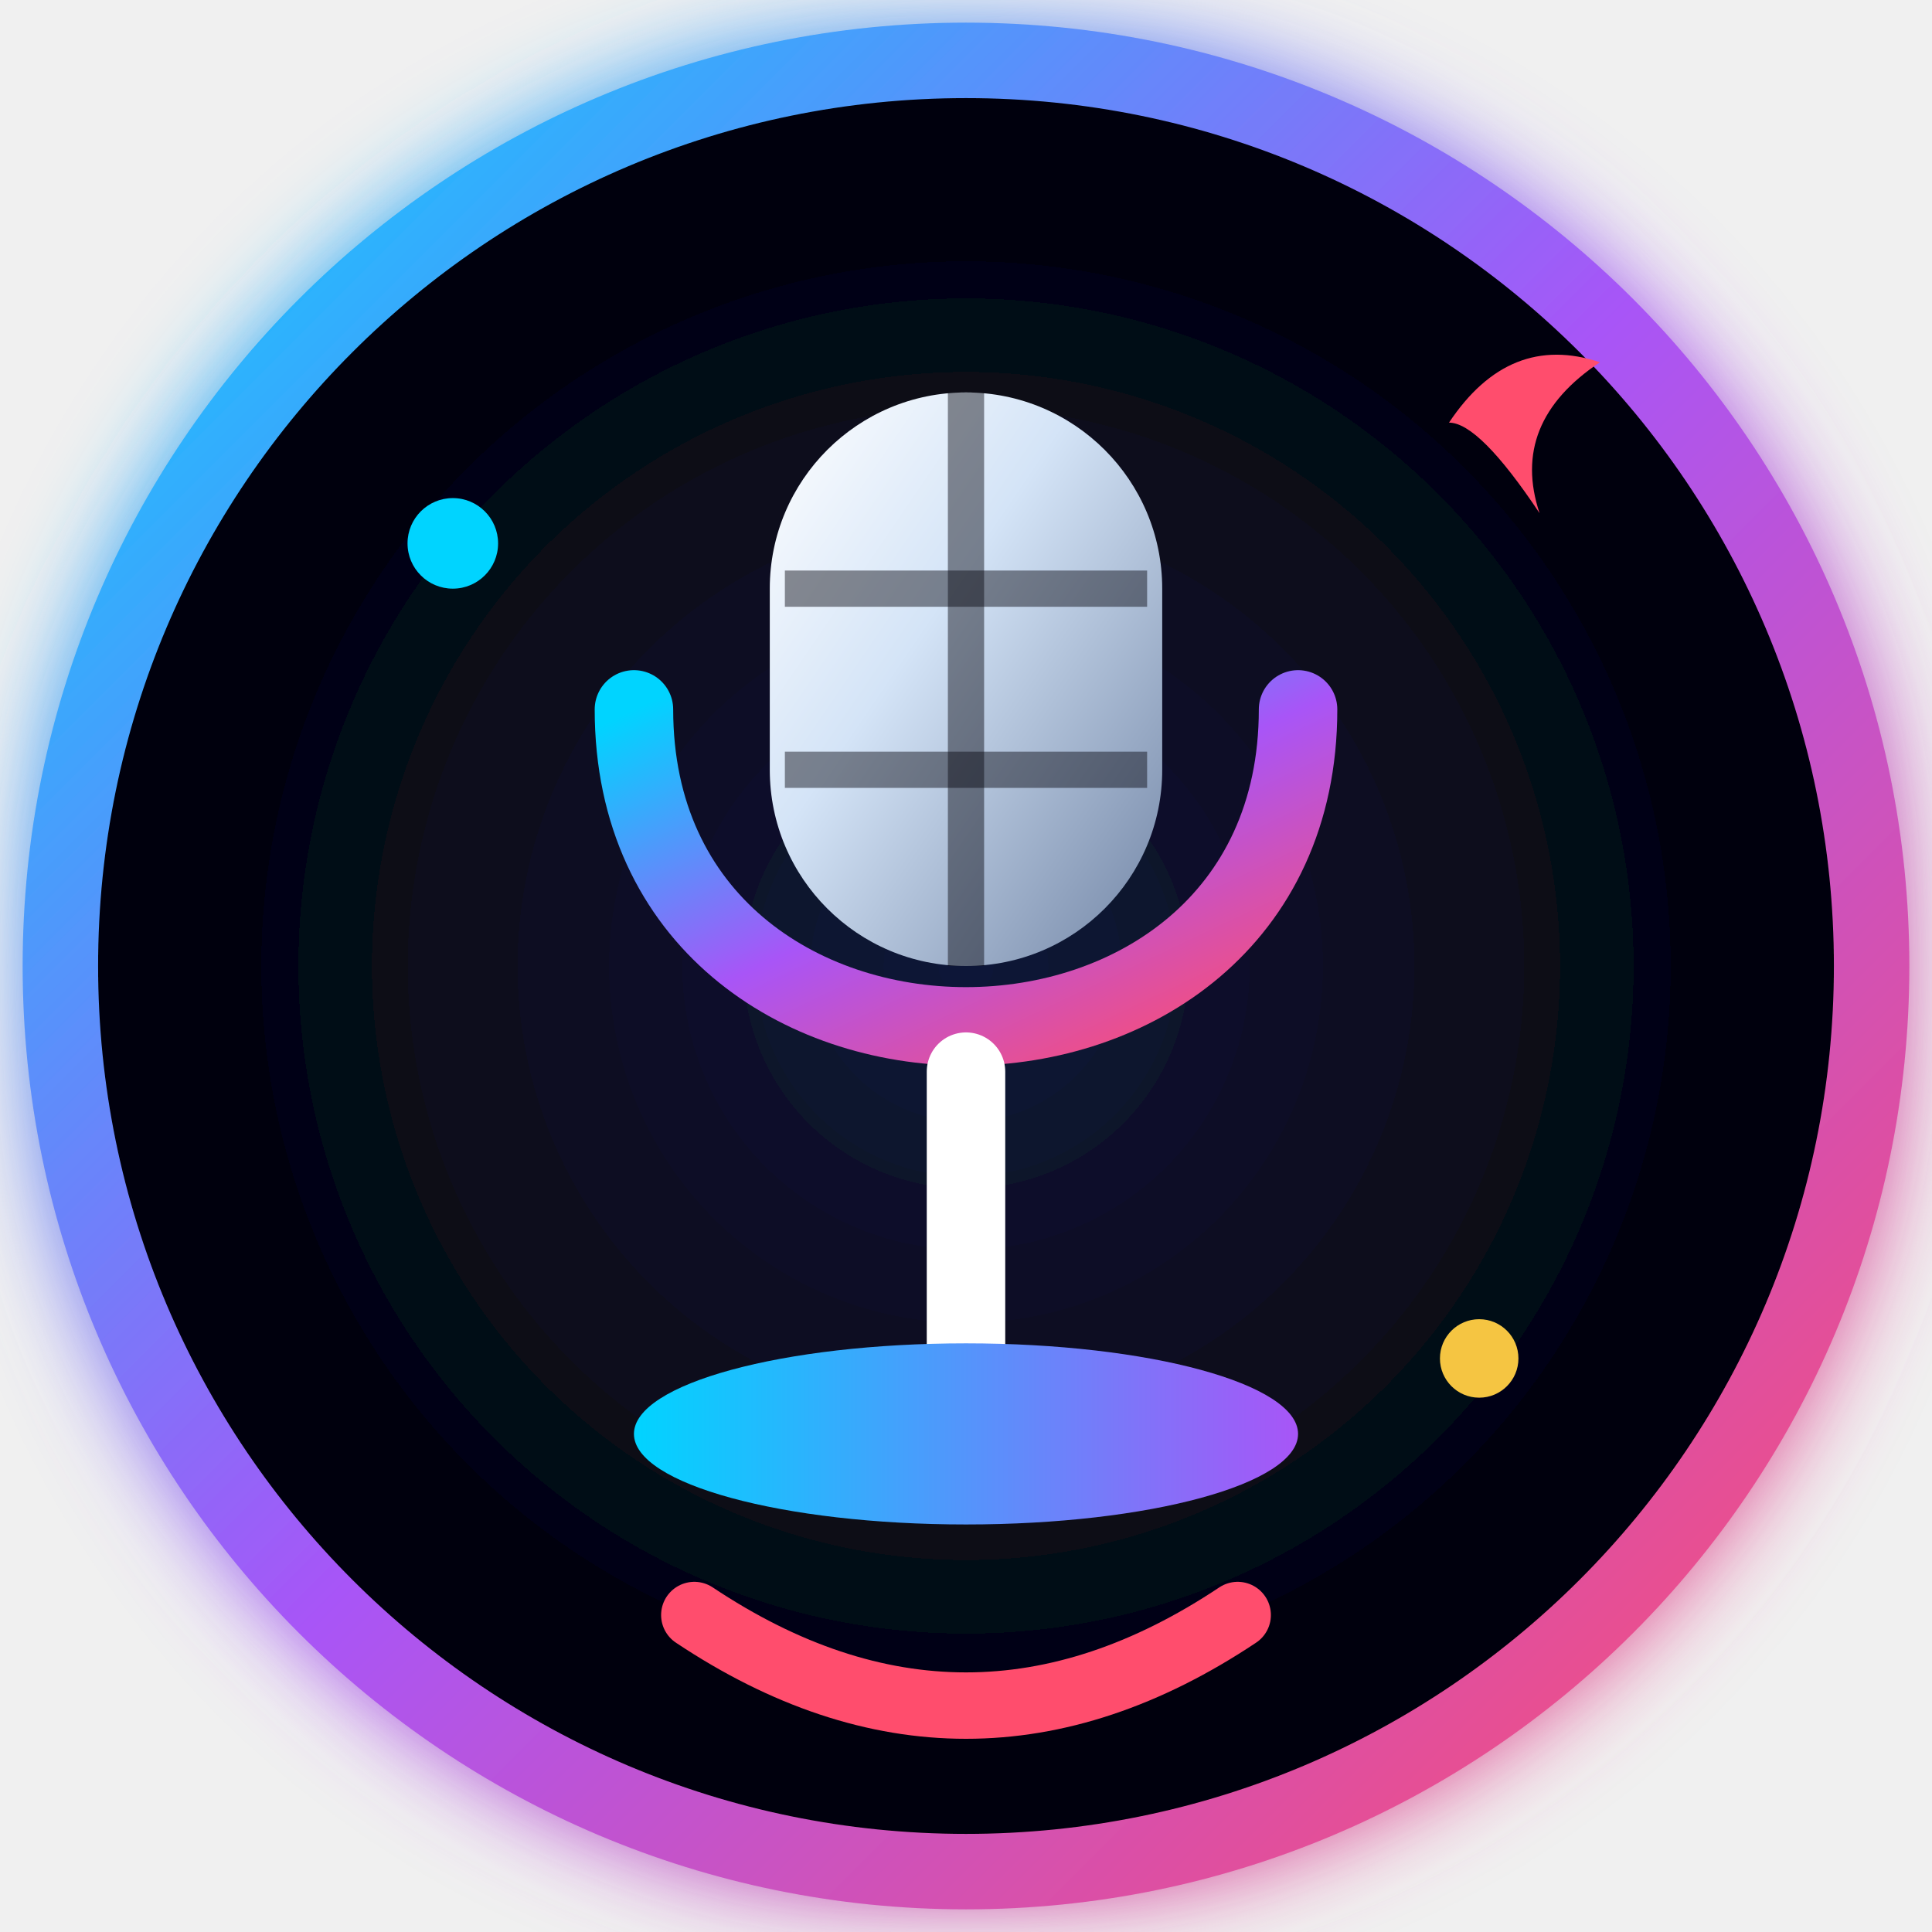
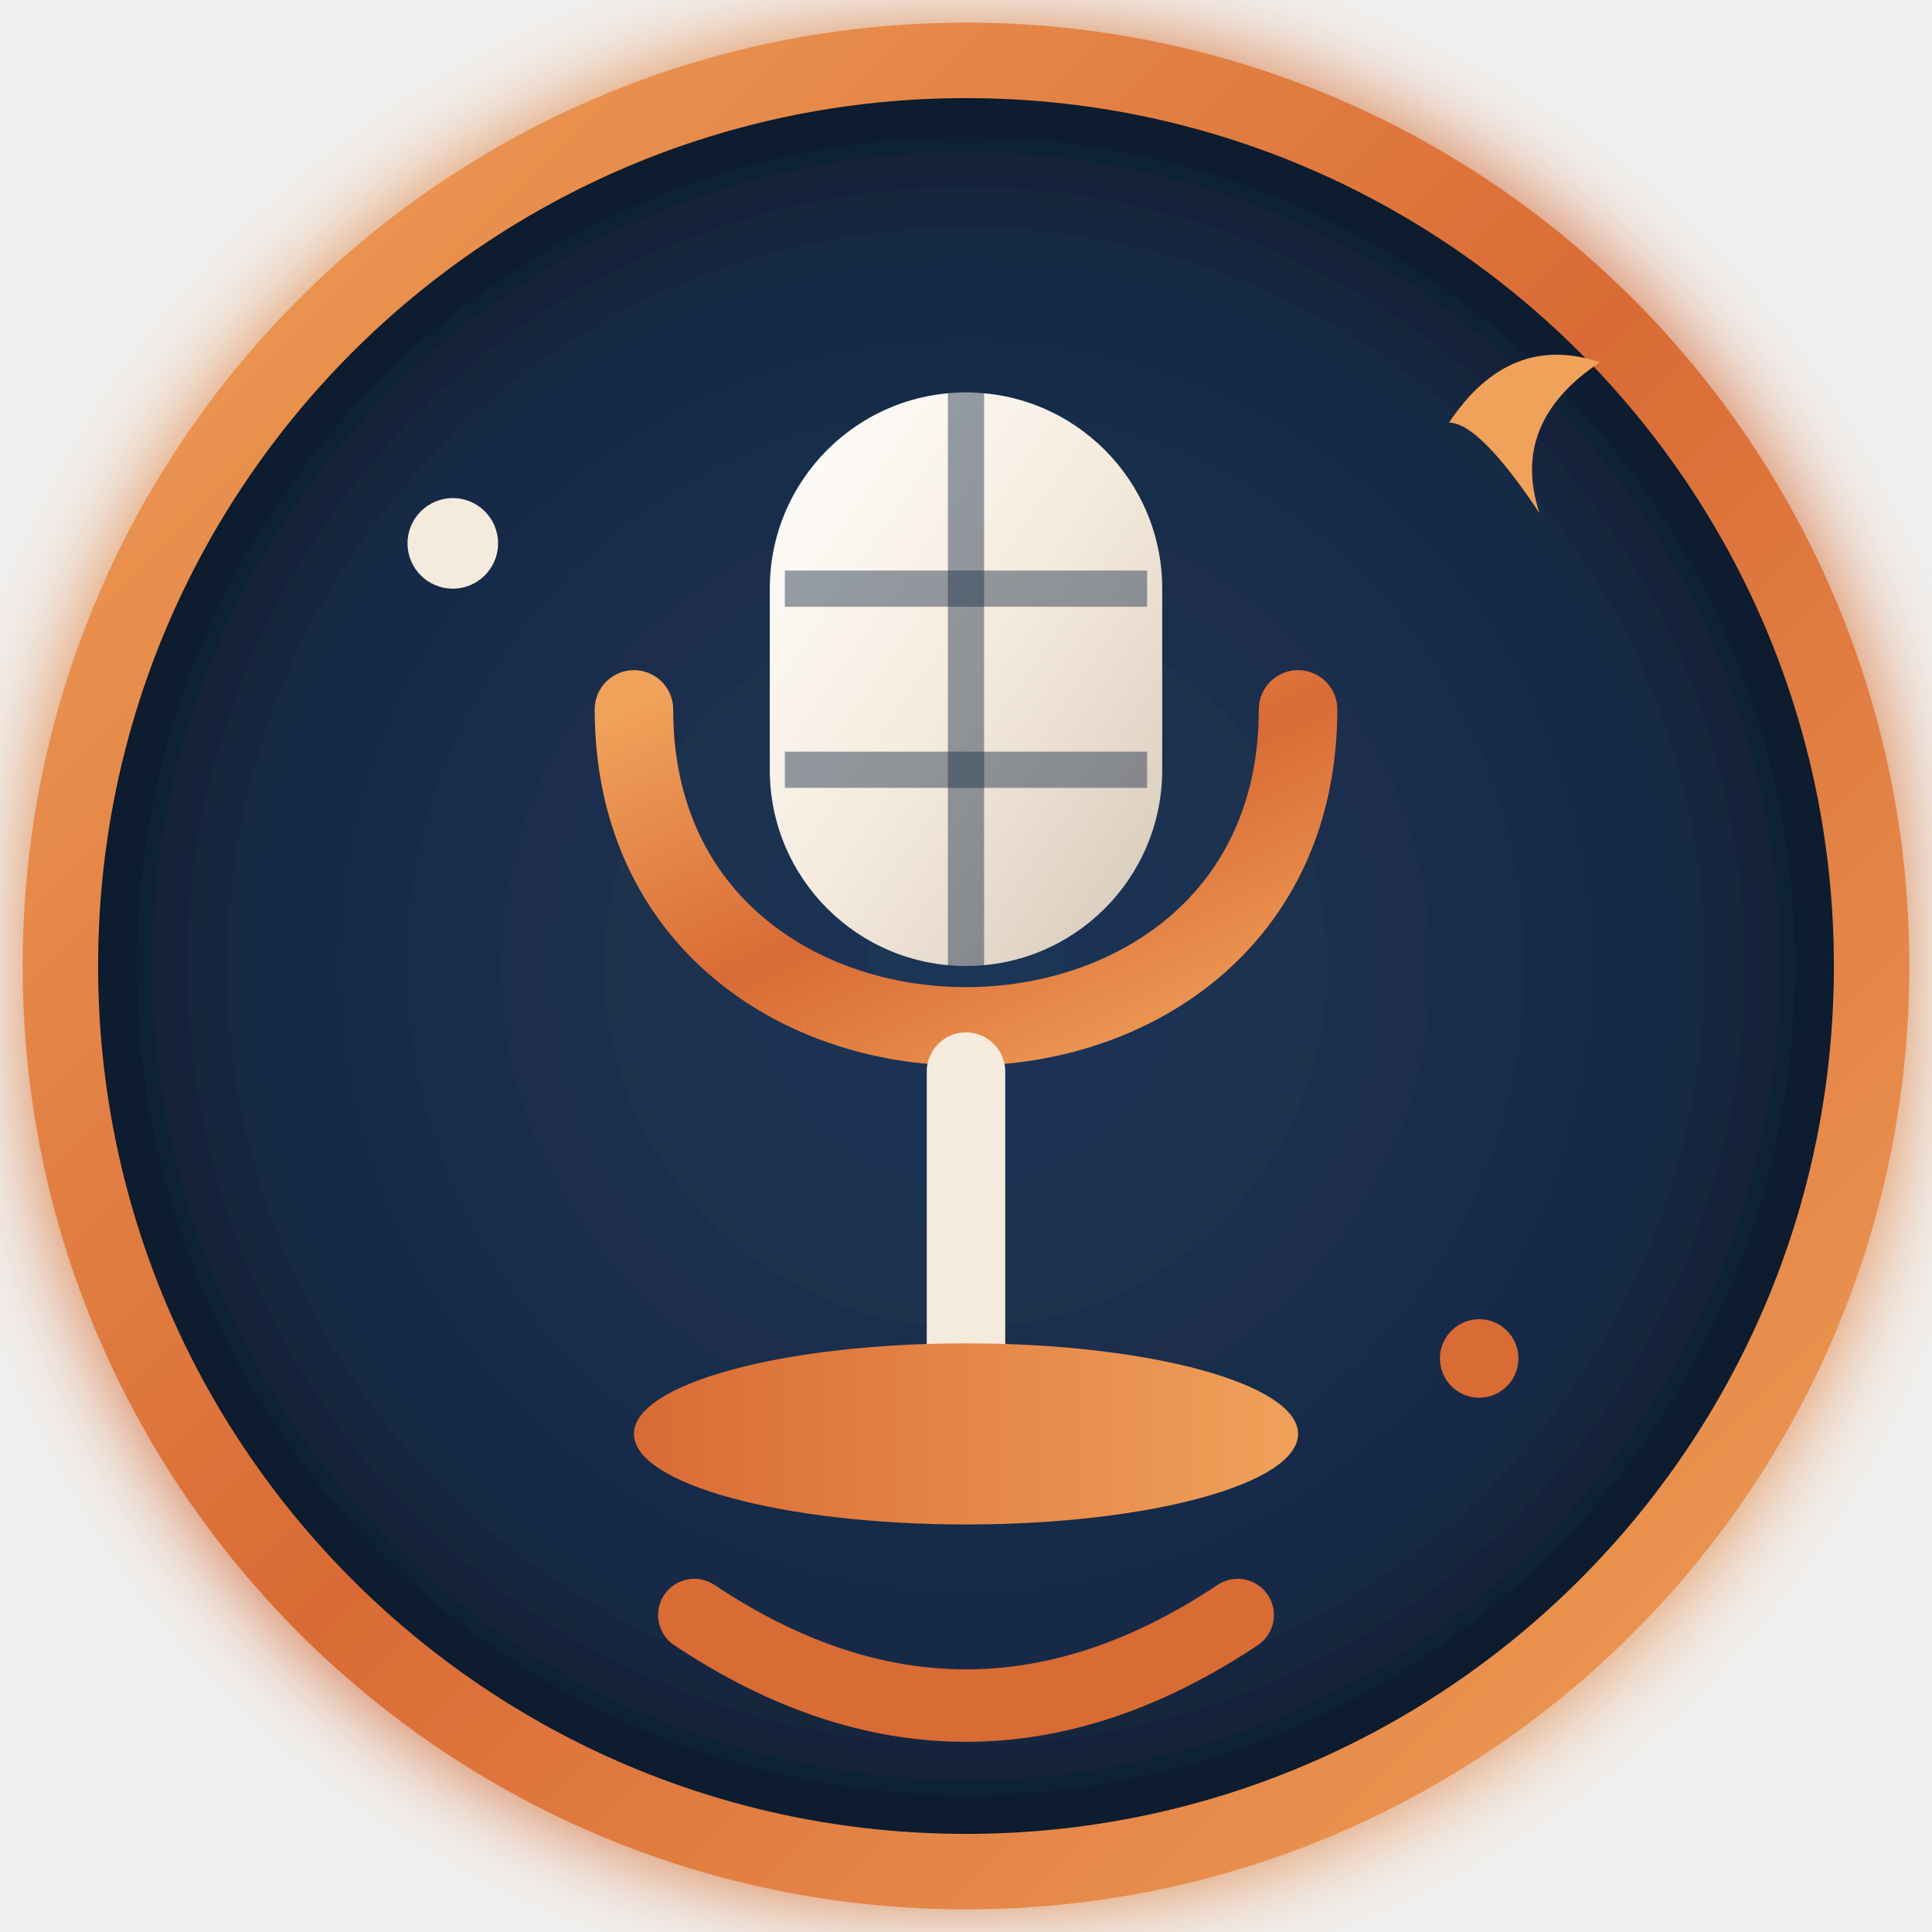
<svg xmlns="http://www.w3.org/2000/svg" viewBox="0 0 64 64" width="64" height="64">
  <defs>
    <radialGradient id="bgGlow" cx="50%" cy="50%" r="50%">
-       <stop offset="0%" stop-color="#0f1738" />
-       <stop offset="85%" stop-color="#04040e" />
-       <stop offset="100%" stop-color="#000005" />
+       <stop offset="0%" stop-color="#1e3557" />
+       <stop offset="80%" stop-color="#172A45" />
+       <stop offset="100%" stop-color="#0c1827" />
    </radialGradient>
-     <linearGradient id="neonRim" x1="0%" y1="0%" x2="100%" y2="100%">
-       <stop offset="0%" stop-color="#00d4ff" />
-       <stop offset="50%" stop-color="#a855f7" />
-       <stop offset="100%" stop-color="#FF4D6D" />
+     <linearGradient id="midnightRim" x1="0%" y1="0%" x2="100%" y2="100%">
+       <stop offset="0%" stop-color="#F0A15A" />
+       <stop offset="50%" stop-color="#D96B35" />
+       <stop offset="100%" stop-color="#F0A15A" />
    </linearGradient>
    <linearGradient id="micHead" x1="0%" y1="0%" x2="100%" y2="100%">
      <stop offset="0%" stop-color="#ffffff" />
-       <stop offset="40%" stop-color="#d4e4f7" />
-       <stop offset="100%" stop-color="#7285a5" />
+       <stop offset="50%" stop-color="#F5EBDD" />
+       <stop offset="100%" stop-color="#d4c7b8" />
    </linearGradient>
    <linearGradient id="micBase" x1="0%" y1="0%" x2="100%" y2="0%">
-       <stop offset="0%" stop-color="#00d4ff" />
-       <stop offset="100%" stop-color="#a855f7" />
+       <stop offset="0%" stop-color="#D96B35" />
+       <stop offset="100%" stop-color="#F0A15A" />
    </linearGradient>
    <filter id="softGlow" x="-25%" y="-25%" width="150%" height="150%">
      <feGaussianBlur stdDeviation="1.5" result="blur" />
      <feComposite in="SourceGraphic" in2="blur" operator="over" />
    </filter>
  </defs>
-   <circle cx="32" cy="32" r="30" fill="url(#bgGlow)" stroke="url(#neonRim)" stroke-width="2.5" filter="url(#softGlow)" />
-   <path d="M 48 14 Q 50 11 53 12 Q 50 14 51 17 Q 49 14 48 14 Z" fill="#FF4D6D" />
-   <circle cx="15" cy="18" r="1.5" fill="#00d4ff" />
-   <circle cx="49" cy="45" r="1.3" fill="#F5C542" />
+   <circle cx="32" cy="32" r="30" fill="url(#bgGlow)" stroke="url(#midnightRim)" stroke-width="2.5" filter="url(#softGlow)" />
+   <path d="M 48 14 Q 50 11 53 12 Q 50 14 51 17 Q 49 14 48 14 Z" fill="#F0A15A" />
+   <circle cx="15" cy="18" r="1.5" fill="#F5EBDD" />
+   <circle cx="49" cy="45" r="1.3" fill="#D96B35" />
  <rect x="25.5" y="13" width="13" height="19" rx="6.5" fill="url(#micHead)" />
-   <line x1="26" y1="19.5" x2="38" y2="19.5" stroke="#04040e" stroke-width="1.2" opacity="0.45" />
-   <line x1="26" y1="25.5" x2="38" y2="25.5" stroke="#04040e" stroke-width="1.2" opacity="0.45" />
-   <line x1="32" y1="13" x2="32" y2="32" stroke="#04040e" stroke-width="1.2" opacity="0.45" />
-   <path d="M 21 23.5 C 21 37.5 43 37.5 43 23.5" fill="none" stroke="url(#neonRim)" stroke-width="2.6" stroke-linecap="round" />
-   <line x1="32" y1="35.5" x2="32" y2="46" stroke="#ffffff" stroke-width="2.6" stroke-linecap="round" />
+   <line x1="26" y1="19.5" x2="38" y2="19.5" stroke="#172A45" stroke-width="1.2" opacity="0.45" />
+   <line x1="26" y1="25.5" x2="38" y2="25.5" stroke="#172A45" stroke-width="1.2" opacity="0.45" />
+   <line x1="32" y1="13" x2="32" y2="32" stroke="#172A45" stroke-width="1.2" opacity="0.45" />
+   <path d="M 21 23.5 C 21 37.5 43 37.5 43 23.5" fill="none" stroke="url(#midnightRim)" stroke-width="2.6" stroke-linecap="round" />
+   <line x1="32" y1="35.5" x2="32" y2="46" stroke="#F5EBDD" stroke-width="2.6" stroke-linecap="round" />
  <ellipse cx="32" cy="47.5" rx="11" ry="3" fill="url(#micBase)" />
-   <path d="M 23 53.5 Q 32 59.5 41 53.5" fill="none" stroke="#FF4D6D" stroke-width="2.2" stroke-linecap="round" />
+   <path d="M 23 53.5 Q 32 59.5 41 53.5" fill="none" stroke="#D96B35" stroke-width="2.4" stroke-linecap="round" />
</svg>
